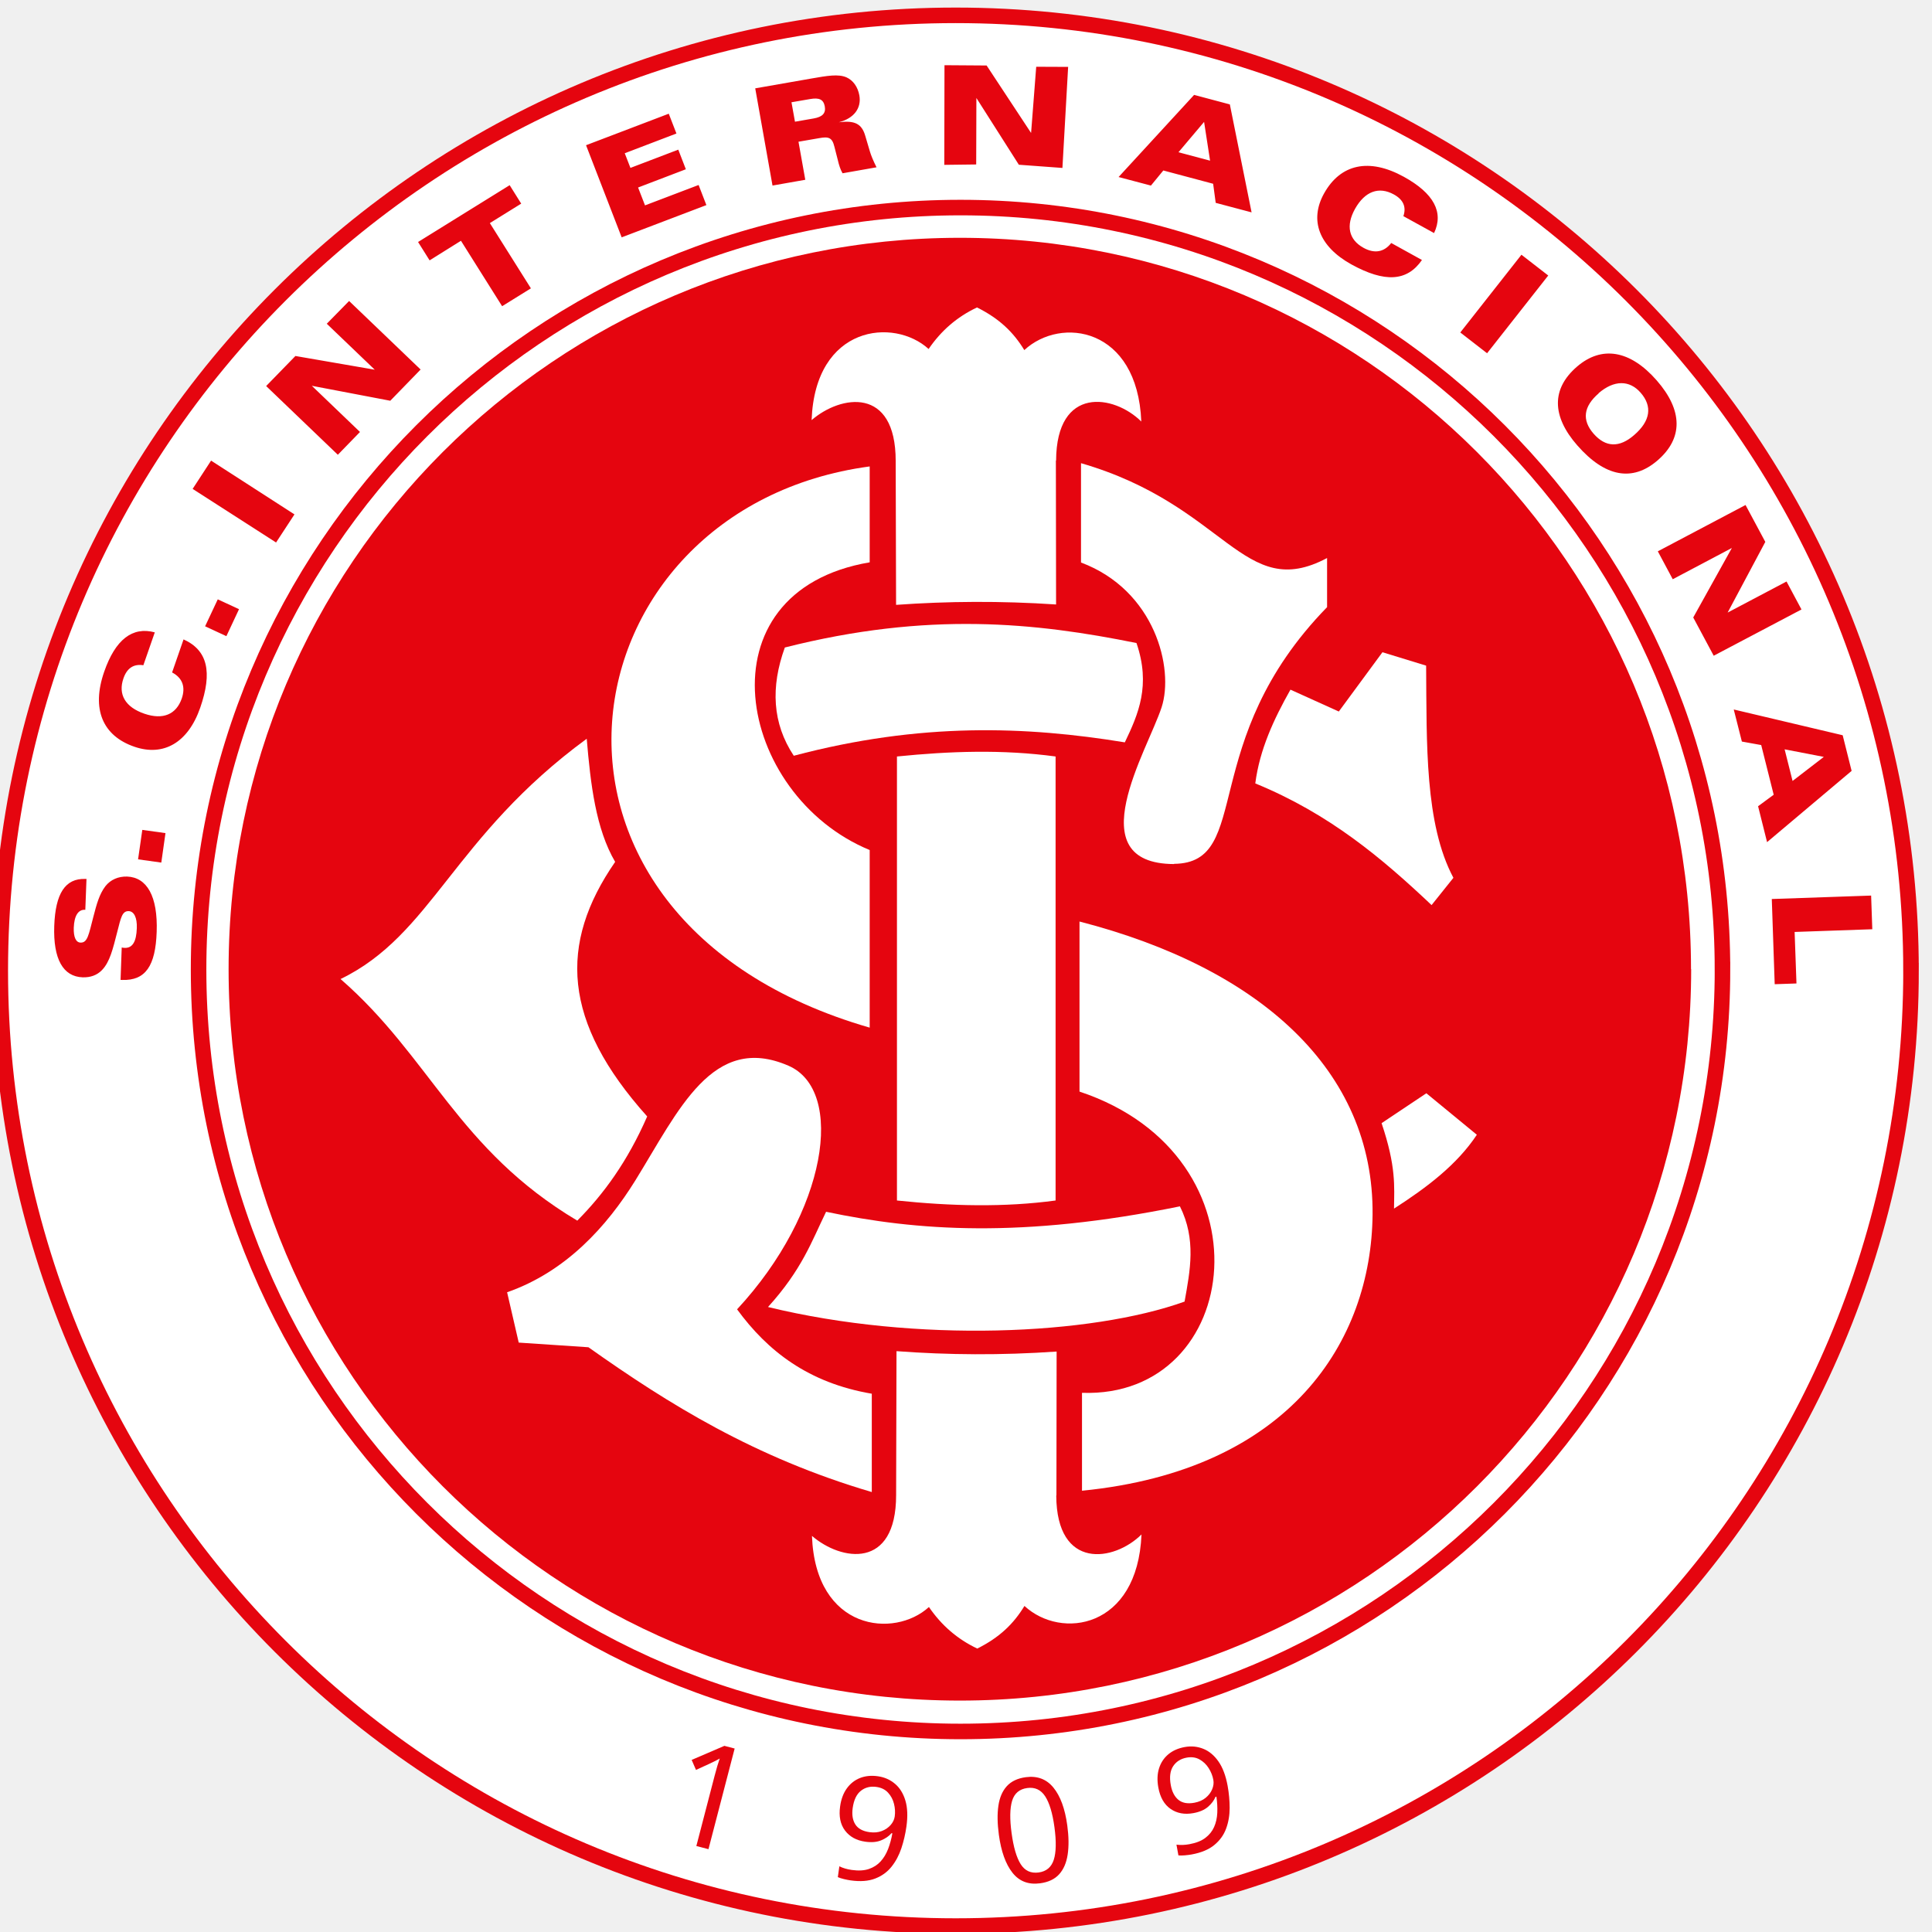
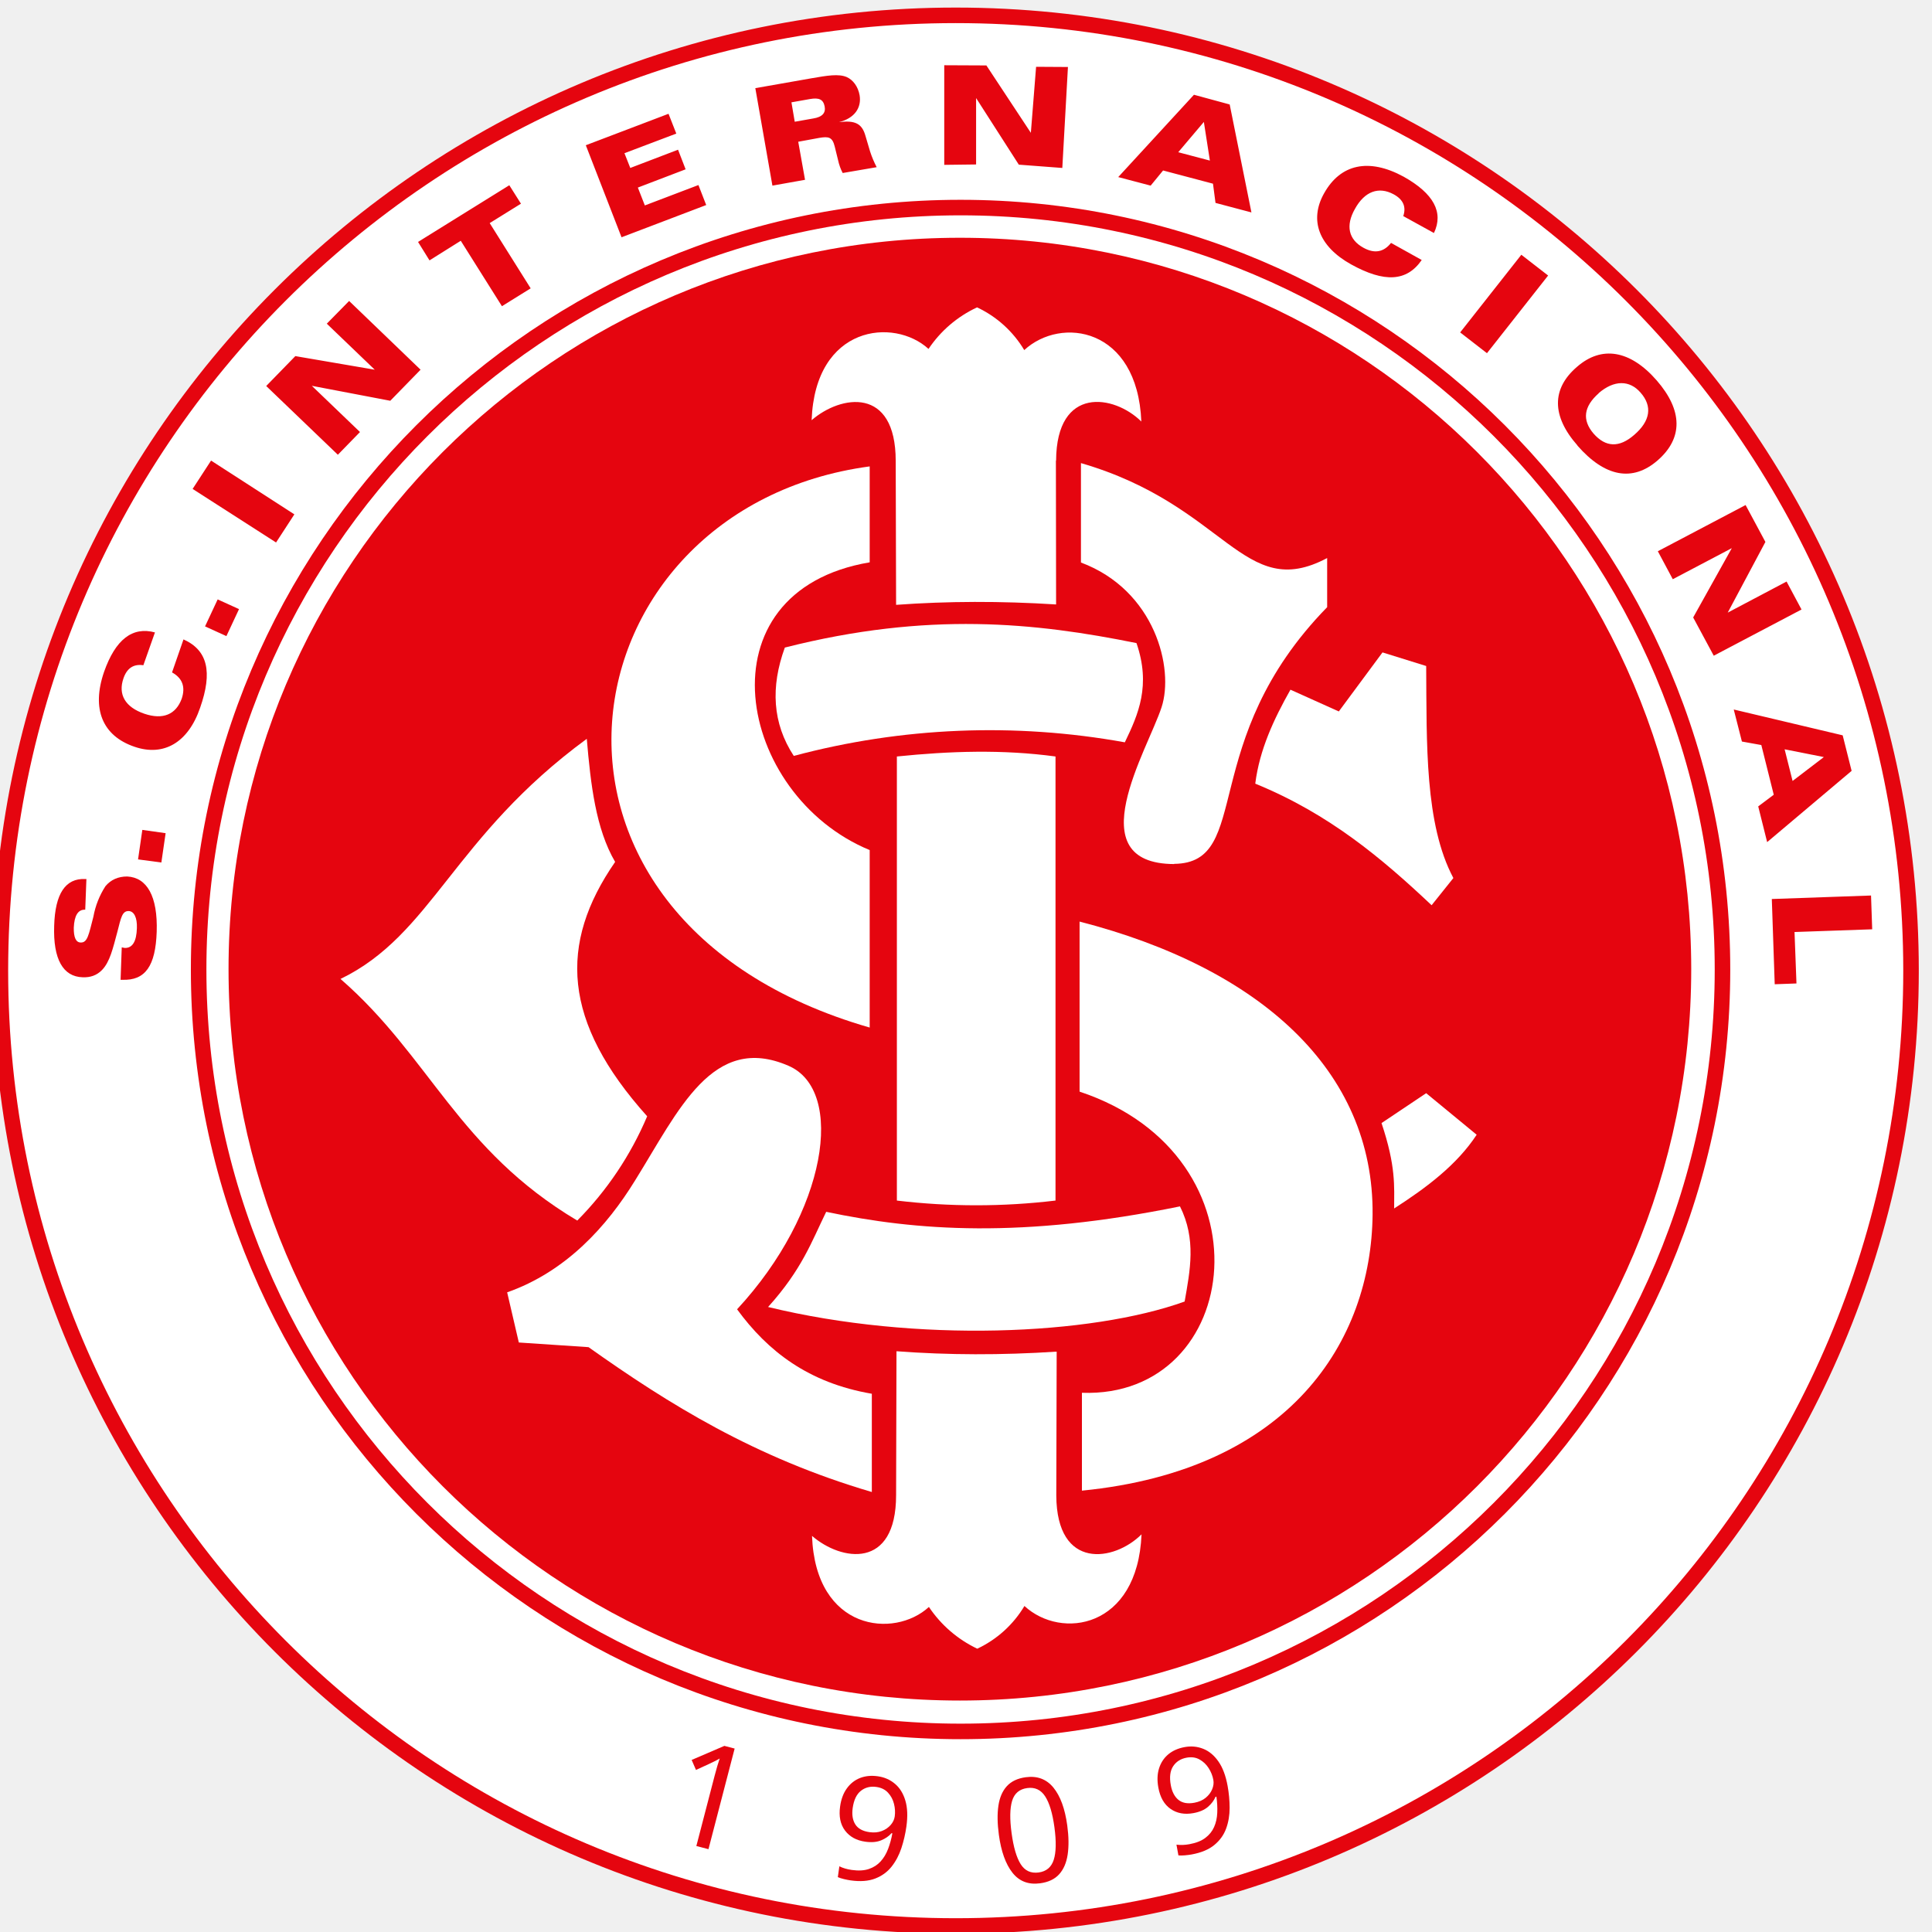
<svg xmlns="http://www.w3.org/2000/svg" viewBox="120 80 995 995">
-   <path fill="#FFF" stroke="#E5050F" stroke-width="8" d="M1104.2 579.9c0 271.75-220.3 492.04-492.03 492.04S120.14 851.64 120.14 579.9c0-271.73 220.3-492 492.03-492s492.02 220.27 492.02 492z" />
-   <path fill="#FFF" stroke="#E5050F" stroke-width="8" d="M1007.1 579.3c0 216.73-175.7 392.42-392.43 392.42s-392.4-175.7-392.4-392.42c0-216.72 175.68-392.4 392.4-392.4s392.42 175.68 392.42 392.4z" />
-   <path fill="#E5050F" d="M990.97 579.14c.03 208-168.57 376.65-376.57 376.68S237.76 787.25 237.73 579.25v-.1c-.04-208 168.56-376.65 376.56-376.68 208-.03 376.6 168.56 376.6 376.56v.1z" />
-   <g fill="#FFF">
-     <path d="M766.5 483.38c2.24-17.33 9.5-32.98 18.1-48.2l24.9 11.26 22.47-30.53 22.5 6.9c.33 40.18-.76 81.5 14.05 109.27l-11.24 14.05c-25.48-24.07-52.6-47.03-90.77-62.65z" />
-     <path d="M724.65 525c-49.75-.2-13.7-58.47-6.42-80.7 6.53-20-3.35-60.3-41.5-74.6v-51.16c75.12 21.77 83.5 71.84 126.73 48.85v25.3c-67.4 69.1-37.9 131.8-78.8 132.2z" />
-     <path d="M524.2 413.47c73.8-18.67 129.18-12.8 181.1-2.3 7.46 21.78.98 36.58-6 51.15-50.77-8.3-105.07-10.43-170.5 6.9-11.05-16.67-11.98-35.38-4.6-55.75z" />
-     <path d="M567.9 369.6c-88.53 15.06-68.63 119.88 0 148.18v91.46c-194.46-56.12-159.32-267.64 0-289.02v49.4zm95.74 328.67c-26.35 3.57-53.74 2.92-81.7 0V469.6c27.22-2.76 54.46-3.7 81.7 0v228.67z" />
-     <path d="M295.34 584.24c47.37-22.9 57.84-73.18 126.83-123.78 1.98 23.46 4.66 46.36 14.64 63.42-29.2 42.25-27.2 82.35 16.5 131.1-10.2 23.33-22.5 40.05-36 53.66-61.5-36.62-75.7-84.22-121.9-124.4zm220.2 168.88c17.55-19.38 22.43-33.7 29.9-49.04 46.6 9.8 100.83 13.8 182.23-2.8 8.5 17.06 5.26 33.04 2.4 49.05-48.24 17.33-138.1 21.4-214.52 2.8z" />
-     <path d="M381.17 745.55l5.98 25.9 35.9 2.4c41.37 29.3 85.63 56.83 145.93 74.57v-50.64c-32.65-5.56-53.7-22-69.38-43.46 46.44-49.97 55.86-112.7 26.47-125.46-39.1-16.98-56.55 23-78.88 59.1-14.6 23.52-35.6 46.97-66.1 57.6zM663.9 317.2c.18-38.73 29.87-34.04 43.88-20.1-1.96-48.55-41.36-54.33-60.25-36.8-5.6-9.2-12.84-16.22-24.36-21.96-10.33 4.86-18.57 12.06-24.92 21.4-17.84-16.3-58.46-12.27-60.26 36.62 15-12.96 43.3-17.54 43.3 21.02l.2 74.13c26.5-1.9 53.9-2.1 82.4-.2l-.1-74.1z" />
-     <path d="M663.98 850.18c.18 38.72 29.87 34.03 43.9 20.08-1.98 48.56-41.38 54.34-60.27 36.82-5.6 9.2-12.8 16.2-24.3 21.95-10.3-4.86-18.52-12.07-24.9-21.4-17.8 16.3-58.44 12.27-60.24-36.63 15.03 12.97 43.34 17.55 43.34-21l.2-74.14c26.52 1.98 53.94 2.18 82.46.2l-.1 74.12z" />
-     <path d="M675.96 554.58v87.6c100.2 33.33 84.33 158.12 1.28 155.14v50.42c107.4-10.64 149-77.26 149.65-142.18.7-74.4-58.1-127.06-151-150.98zm161.97 147.86c.13-11.43 1.15-21.6-6.4-44l23.06-15.4 26 21.37c-10.2 15.4-25.77 27.2-42.76 38.1z" />
+   <path fill="#fff" stroke="#e5050f" stroke-width="8" d="M1104.2 579.9a492 492 0 1 1-984 0 492 492 0 0 1 984 0z" />
+   <path fill="#fff" stroke="#e5050f" stroke-width="8" d="M1007.1 579.3a392.4 392.4 0 1 1-784.8 0 392.4 392.4 0 0 1 784.8 0z" />
+   <path fill="#e5050f" d="M991 579.1a376.6 376.6 0 0 1-753.3.1A376.6 376.6 0 1 1 991 579z" />
+   <g fill="#fff">
+     <path d="M766.5 483.4c2.2-17.3 9.5-33 18.1-48.2l24.9 11.2L832 416l22.5 7c.3 40-.8 81.4 14 109.2l-11.2 14c-25.5-24-52.6-47-90.8-62.6z" />
+     <path d="M724.7 525c-49.8-.2-13.8-58.5-6.5-80.7 6.6-20-3.3-60.3-41.5-74.6v-51.2c75.1 21.8 83.5 71.9 126.8 48.9v25.3c-67.4 69-38 131.8-78.8 132.2z" />
+     <path d="M524.2 413.5c73.8-18.7 129.2-12.8 181.1-2.3 7.5 21.8 1 36.6-6 51.1a391 391 0 0 0-170.5 7c-11-16.8-12-35.5-4.6-55.8" />
+     <path d="M567.9 369.6c-88.5 15-68.6 119.9 0 148.2v91.4c-194.5-56-159.3-267.6 0-289zm95.7 328.7a344 344 0 0 1-81.7 0V469.6c27.3-2.8 54.5-3.7 81.7 0z" />
+     <path d="M295.3 584.2c47.4-22.9 57.9-73.1 126.9-123.7 2 23.4 4.6 46.3 14.6 63.4-29.2 42.2-27.2 82.3 16.5 131a171 171 0 0 1-36 53.7c-61.5-36.6-75.7-84.2-121.9-124.4zm220.2 169c17.6-19.5 22.5-33.8 30-49.1 46.5 9.8 100.8 13.8 182.2-2.8 8.5 17 5.2 33 2.4 49-48.3 17.4-138.1 21.4-214.6 2.8" />
+     <path d="m381.2 745.6 6 25.8 35.9 2.4c41.3 29.3 85.6 56.9 145.9 74.6v-50.6c-32.7-5.6-53.7-22-69.4-43.5 46.4-50 55.9-112.7 26.5-125.4-39.1-17-56.6 23-79 59-14.5 23.6-35.5 47-66 57.7zm282.7-428.4c.2-38.7 29.9-34 43.9-20.1-2-48.6-41.4-54.3-60.3-36.8a56 56 0 0 0-24.3-22 61 61 0 0 0-25 21.4c-17.8-16.3-58.4-12.2-60.2 36.7 15-13 43.3-17.6 43.3 21l.2 74.1q39.7-2.9 82.4-.2l-.1-74z" />
+     <path d="M664 850.2c.2 38.7 29.9 34 43.9 20-2 48.6-41.4 54.4-60.3 36.9a56 56 0 0 1-24.3 22 62 62 0 0 1-24.9-21.5C580.6 924 540 920 538.2 871c15 13 43.3 17.6 43.3-21l.2-74.1q39.8 3 82.5.2z" />
+     <path d="M676 554.6v87.6c100.2 33.3 84.3 158.1 1.2 155.1v50.4c107.4-10.6 149-77.2 149.7-142.1.7-74.4-58.1-127.1-151-151zm162 147.8c0-11.4 1-21.6-6.5-44l23-15.4 26 21.4c-10.1 15.4-25.7 27.2-42.7 38.1z" />
  </g>
-   <text transform="rotate(14.58 -3779.2 2307.24)" fill="#E5050F" font-family="'Arial-Black'" font-size="75.01">1</text>
-   <text transform="rotate(8 -7204.94 4411.97)" fill="#E5050F" font-family="'Arial-Black'" font-size="75.01">9</text>
-   <text transform="rotate(-7.72 8113.38 -4175.17)" fill="#E5050F" font-family="'Arial-Black'" font-size="75.01">0</text>
-   <text transform="rotate(-10.33 6095.4 -3460.7)" fill="#E5050F" font-family="'Arial-Black'" font-size="75.01">9</text>
-   <path fill="#E5050F" d="M1045.2 586.5l-.95-26.53 40-1.4-.6-17.34-51.16 1.77 1.5 43.88 11.1-.38zm-2.02-104.35l-4.08-16.24 20.18 3.9-16.1 12.4zm-26.1-20.24l9.96 1.8 6.43 25.6-8.04 5.9 4.63 18.5 43.54-36.7-4.6-18.35-56.1-13.27 4.2 16.6zm-43.3-98l7.7 14.4 30.45-16.1-19.9 35.8 10.55 19.7 45.2-23.83-7.7-14.4-30.33 16 19.4-36.4-10.18-19-45.2 23.87zm-30.5-81.4c8.03-6.9 15.94-6.8 21.63-.3 6.2 7.04 5.1 14.6-3.3 21.84-7.6 6.63-14.7 6.4-20.9-.7-6.1-7-5.24-14 2.66-20.8m-11 26.88c14.24 16.26 28.38 18.84 41.3 7.67 13.16-11.35 13.1-25.7-.46-41.2-13.73-15.68-28.38-18-41.05-7.07-13.1 11.3-13.15 25.37.2 40.6m-60.3-58.2l13.8 10.7 31.5-40.04-13.8-10.7-31.5 40.05zm-29.3-59.9l15.8 8.7c5.07-10.7-.1-20.47-15.6-29-17.9-9.85-32.6-6.56-41.04 8.57-7.65 13.7-2.73 27.3 14.1 36.6 17.05 9.36 28.6 8.86 36.3-2.3l-15.82-8.75c-3.7 4.74-8.64 5.58-14.24 2.5-7.65-4.2-9.25-11.4-4.4-20.1 5.1-9.07 12.3-11.64 20-7.4 4.85 2.67 6.5 6.4 4.9 11.17m-99.54-28.57l-16.3-4.34 13.2-15.63 3.08 19.97zm-30.5 12.85l6.4-7.8 25.66 6.84 1.32 9.83 18.48 4.9-11.2-55.6-18.4-4.9-38.9 42.3 16.64 4.4zm-106.37-10.7l16.4-.2.1-34.24 21.87 34.38 22.44 1.65 2.94-52.04-16.44-.07-2.64 34.1-22.9-34.75-21.7-.15-.1 51.33zm-78.7-32.24l9.6-1.65c4.6-.8 6.87.16 7.53 3.84.6 3.47-1.2 5.37-5.76 6.16l-9.6 1.67-1.8-10zm-9.8 42.9l16.88-2.97-3.5-19.6 10.64-1.84c4.84-.87 6.72-.4 7.88 4.5l1.75 6.84c.58 2.5 1.27 4.73 2.42 6.75l17.5-3.08c-1.8-3.56-2.86-6.3-3.4-8.1l-2.4-8.1c-1.84-6.34-5.52-8-13.6-7 7.9-2.03 11.7-7.36 10.56-13.82-.8-4.43-3.26-7.8-6.63-9.3-4.2-1.83-9.9-.83-18.1.6l-28.9 5.06 8.9 50.07zm-77.66 26.67l43.6-16.6-4-10.36-27.6 10.5-3.57-9.2 24.6-9.4-3.9-10.1-24.64 9.4-2.93-7.55 26.62-10.16-3.95-10.2-42.6 16.23 18.35 47.45zM378.6 237.7l14.82-9.2-21.14-33.6 16.15-10.03-5.95-9.5-47.17 29.26 5.94 9.46L357.4 204l21.17 33.66zM294 314.2l11.4-11.73-24.8-23.78 40.4 7.7 15.62-16.08-36.83-35.3-11.5 11.72L313 270.4l-40.86-7.06-15.07 15.48 36.83 35.3zm-31.88 45.28l9.53-14.56-42.94-27.7-9.5 14.57 43 27.62zm-19 34.26l-10.97-5.07-6.52 13.88 10.96 5.08 6.5-13.87zm-49.3 28.9l5.9-16.97c-11.5-3.1-20.3 3.67-26.07 20.3-6.66 19.2-.84 33 15.63 38.63 14.92 5.1 27.58-2.07 33.85-20.16 6.34-18.3 3.83-29.55-8.6-35.14l-5.9 17.02c5.35 2.8 7.04 7.47 4.96 13.48-2.9 8.2-9.7 11.02-19.2 7.78-9.9-3.38-13.7-9.98-10.8-18.25 1.8-5.2 5.2-7.5 10.2-6.73m11.5 86.47l-12-1.67-2.18 15.17 11.96 1.67 2.15-15.15zm-22.6 58.86l-.6 16.72.8.03c12.1.42 17.2-7.3 17.8-24.74.65-18.32-5-28.12-15.23-28.5-4.54-.13-8.5 1.6-11.13 4.9-3.2 4.16-4.6 9.48-6.24 15.78-2.4 9.17-2.96 13.46-6.6 13.33-2.33-.05-3.66-2.7-3.5-7.65.24-6.2 2.27-9.38 5.75-9.26h.2l.6-15.88h-.6c-10.36-.36-15.4 7.5-16 24.17-.6 17.13 4.57 26.14 14.6 26.5 4.05.13 7.44-1.1 9.95-3.7 4.13-4.24 5.65-10.97 7.96-19.93 1.8-7 2.43-10.58 5.84-10.46 2.7.1 4.37 3.26 4.17 8.76-.23 6.98-2.2 10.3-6.25 10.17-.5 0-1-.1-1.56-.2" />
+   <text fill="#e5050f" font-family="'Arial-Black'" font-size="75" transform="rotate(14.58 -3779.2 2307.24)">1</text>
+   <text fill="#e5050f" font-family="'Arial-Black'" font-size="75" transform="rotate(8 -7204.94 4411.97)">9</text>
+   <text fill="#e5050f" font-family="'Arial-Black'" font-size="75" transform="rotate(-7.72 8113.38 -4175.17)">0</text>
+   <text fill="#e5050f" font-family="'Arial-Black'" font-size="75" transform="rotate(-10.33 6095.4 -3460.7)">9</text>
+   <path fill="#e5050f" d="m1045.2 586.5-1-26.5 40-1.4-.6-17.4-51.1 1.8 1.5 43.9 11-.4zm-2-104.3-4.1-16.3 20.2 4zm-26.1-20.3 10 1.8 6.4 25.6-8 6 4.6 18.4 43.5-36.7-4.6-18.3-56.1-13.3zm-43.3-98 7.7 14.4 30.4-16L992 398l10.6 19.7 45.2-23.8-7.7-14.4-30.3 16 19.4-36.4-10.2-19zm-30.5-81.4c8-6.9 16-6.8 21.6-.3 6.2 7 5.1 14.6-3.3 21.8q-11.5 10-20.9-.7-9-10.5 2.7-20.8m-11 27c14.2 16.2 28.4 18.8 41.3 7.6 13.1-11.4 13-25.7-.5-41.2-13.7-15.7-28.4-18-41-7-13.1 11.2-13.2 25.3.2 40.5M872 251.2l13.8 10.7 31.5-40-13.8-10.7zm-29.3-59.9 15.8 8.7q7.6-16-15.6-29c-18-9.8-32.6-6.5-41 8.6-7.7 13.7-2.8 27.3 14 36.6 17 9.4 28.6 8.9 36.3-2.3l-15.8-8.8q-5.7 7.2-14.2 2.5c-7.7-4.2-9.3-11.4-4.4-20 5-9.1 12.3-11.7 20-7.5q7.3 4 4.9 11.2m-99.6-28.6-16.3-4.3 13.2-15.6zm-30.5 12.9 6.4-7.8 25.7 6.8 1.3 9.9 18.5 4.9-11.2-55.6-18.4-5-39 42.4zm-106.3-10.7 16.4-.2v-34.2l22 34.3 22.4 1.7 2.9-52-16.4-.1-2.7 34-22.9-34.7-21.7-.1zm-78.7-32.2 9.6-1.7c4.6-.8 6.8.2 7.5 3.8q1 5.1-5.8 6.2l-9.6 1.7zm-9.8 42.9 16.8-3-3.5-19.6 10.9-2c4.8-.8 6.7-.4 7.9 4.5l1.7 6.9q.8 3.7 2.4 6.7l17.5-3a52 52 0 0 1-3.4-8.1l-2.4-8.1c-1.8-6.4-5.5-8-13.6-7 8-2 11.7-7.4 10.6-13.9-.8-4.4-3.3-7.8-6.6-9.3-4.2-1.8-10-.8-18.1.6l-29 5.1zm-77.7 26.6 43.6-16.6-4-10.3-27.6 10.5-3.6-9.2 24.6-9.4-3.9-10.1-24.6 9.4-3-7.6 26.7-10.1-4-10.2-42.6 16.2zm-61.6 35.5 14.8-9.2-21.1-33.6 16.1-10-6-9.5-47 29.2 5.9 9.5 16.1-10.1zM294 314.2l11.4-11.7-24.8-23.8 40.4 7.7 15.6-16-36.8-35.4-11.5 11.7 24.7 23.7-40.9-7-15 15.4 36.8 35.3zm-31.9 45.3 9.5-14.6-42.9-27.7-9.5 14.6 43 27.6zm-19 34.2-11-5-6.5 13.9 11 5zm-49.3 29 6-17q-17.4-4.7-26.2 20.3c-6.6 19.2-.8 33 15.7 38.6 14.9 5.1 27.6-2 33.8-20.2 6.4-18.3 3.9-29.5-8.6-35.1l-5.9 17q8 4.4 5 13.5c-3 8.2-9.7 11-19.2 7.8-10-3.4-13.7-10-10.8-18.3q2.7-7.8 10.2-6.7m11.5 86.5-12-1.7-2.2 15.2 12 1.6zm-22.6 58.8-.6 16.7h.8c12 .5 17.2-7.2 17.8-24.7.6-18.3-5-28-15.2-28.5q-7 0-11.2 5a43 43 0 0 0-6.2 15.7c-2.4 9.2-3 13.5-6.6 13.3q-3.6-.1-3.5-7.6.4-9.4 5.7-9.3h.2l.6-15.8h-.6q-15.3-.7-16 24.1c-.6 17.2 4.6 26.2 14.6 26.5q6.1.3 10-3.7c4.1-4.2 5.6-11 8-19.9 1.8-7 2.4-10.6 5.8-10.5 2.7.1 4.4 3.3 4.2 8.8q-.3 10.4-6.3 10.2z" />
</svg>
